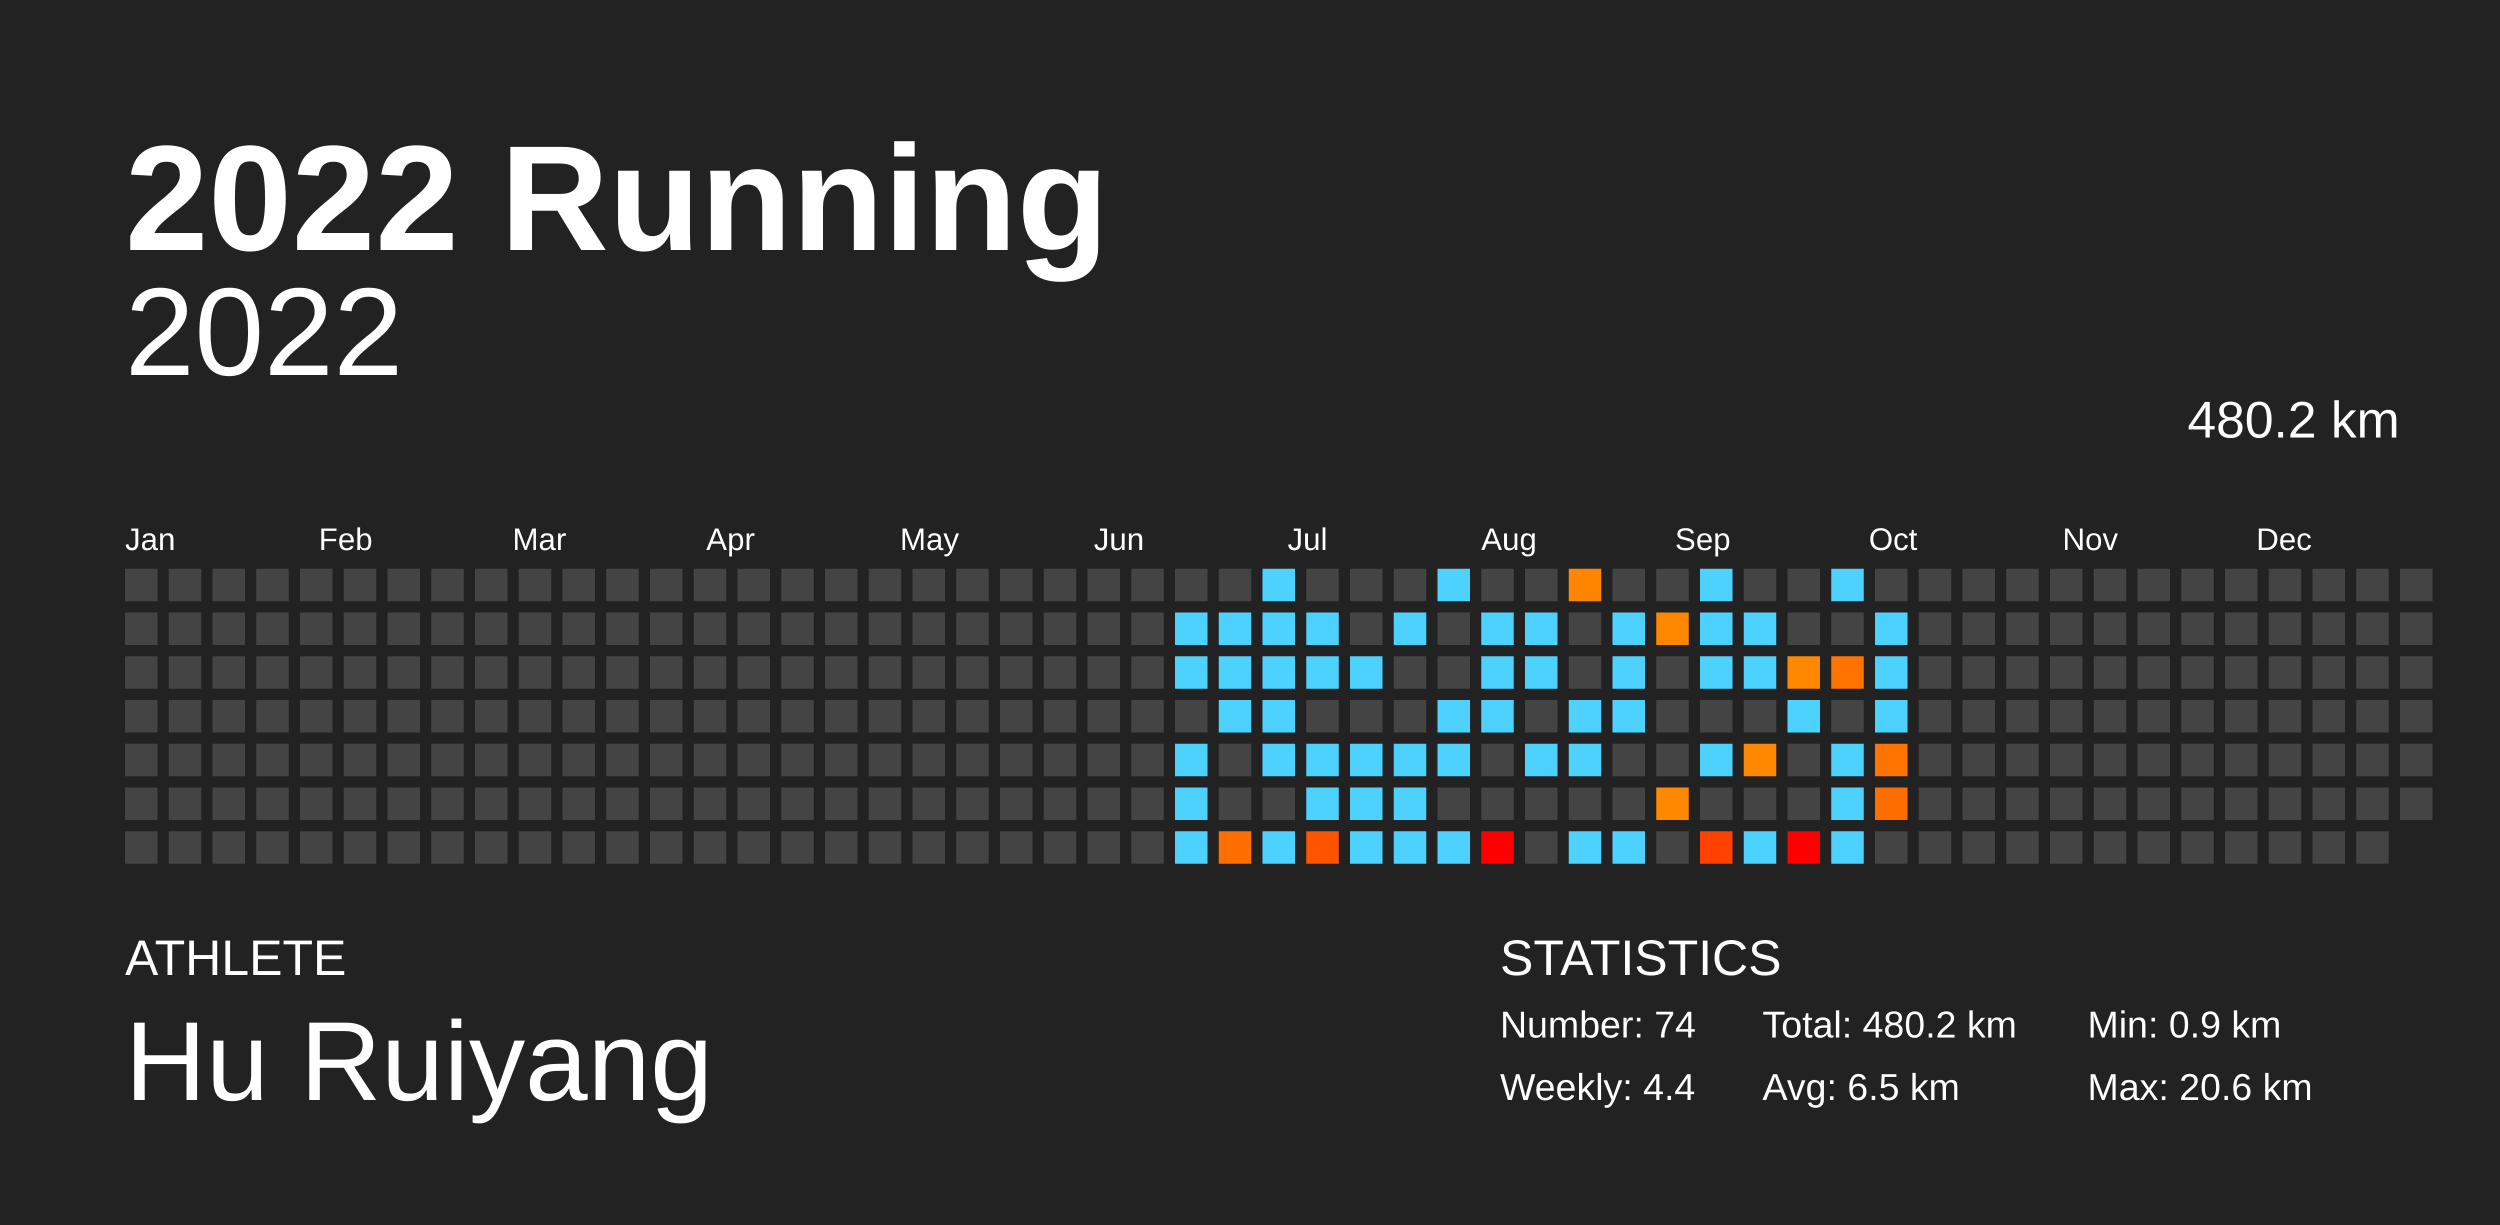
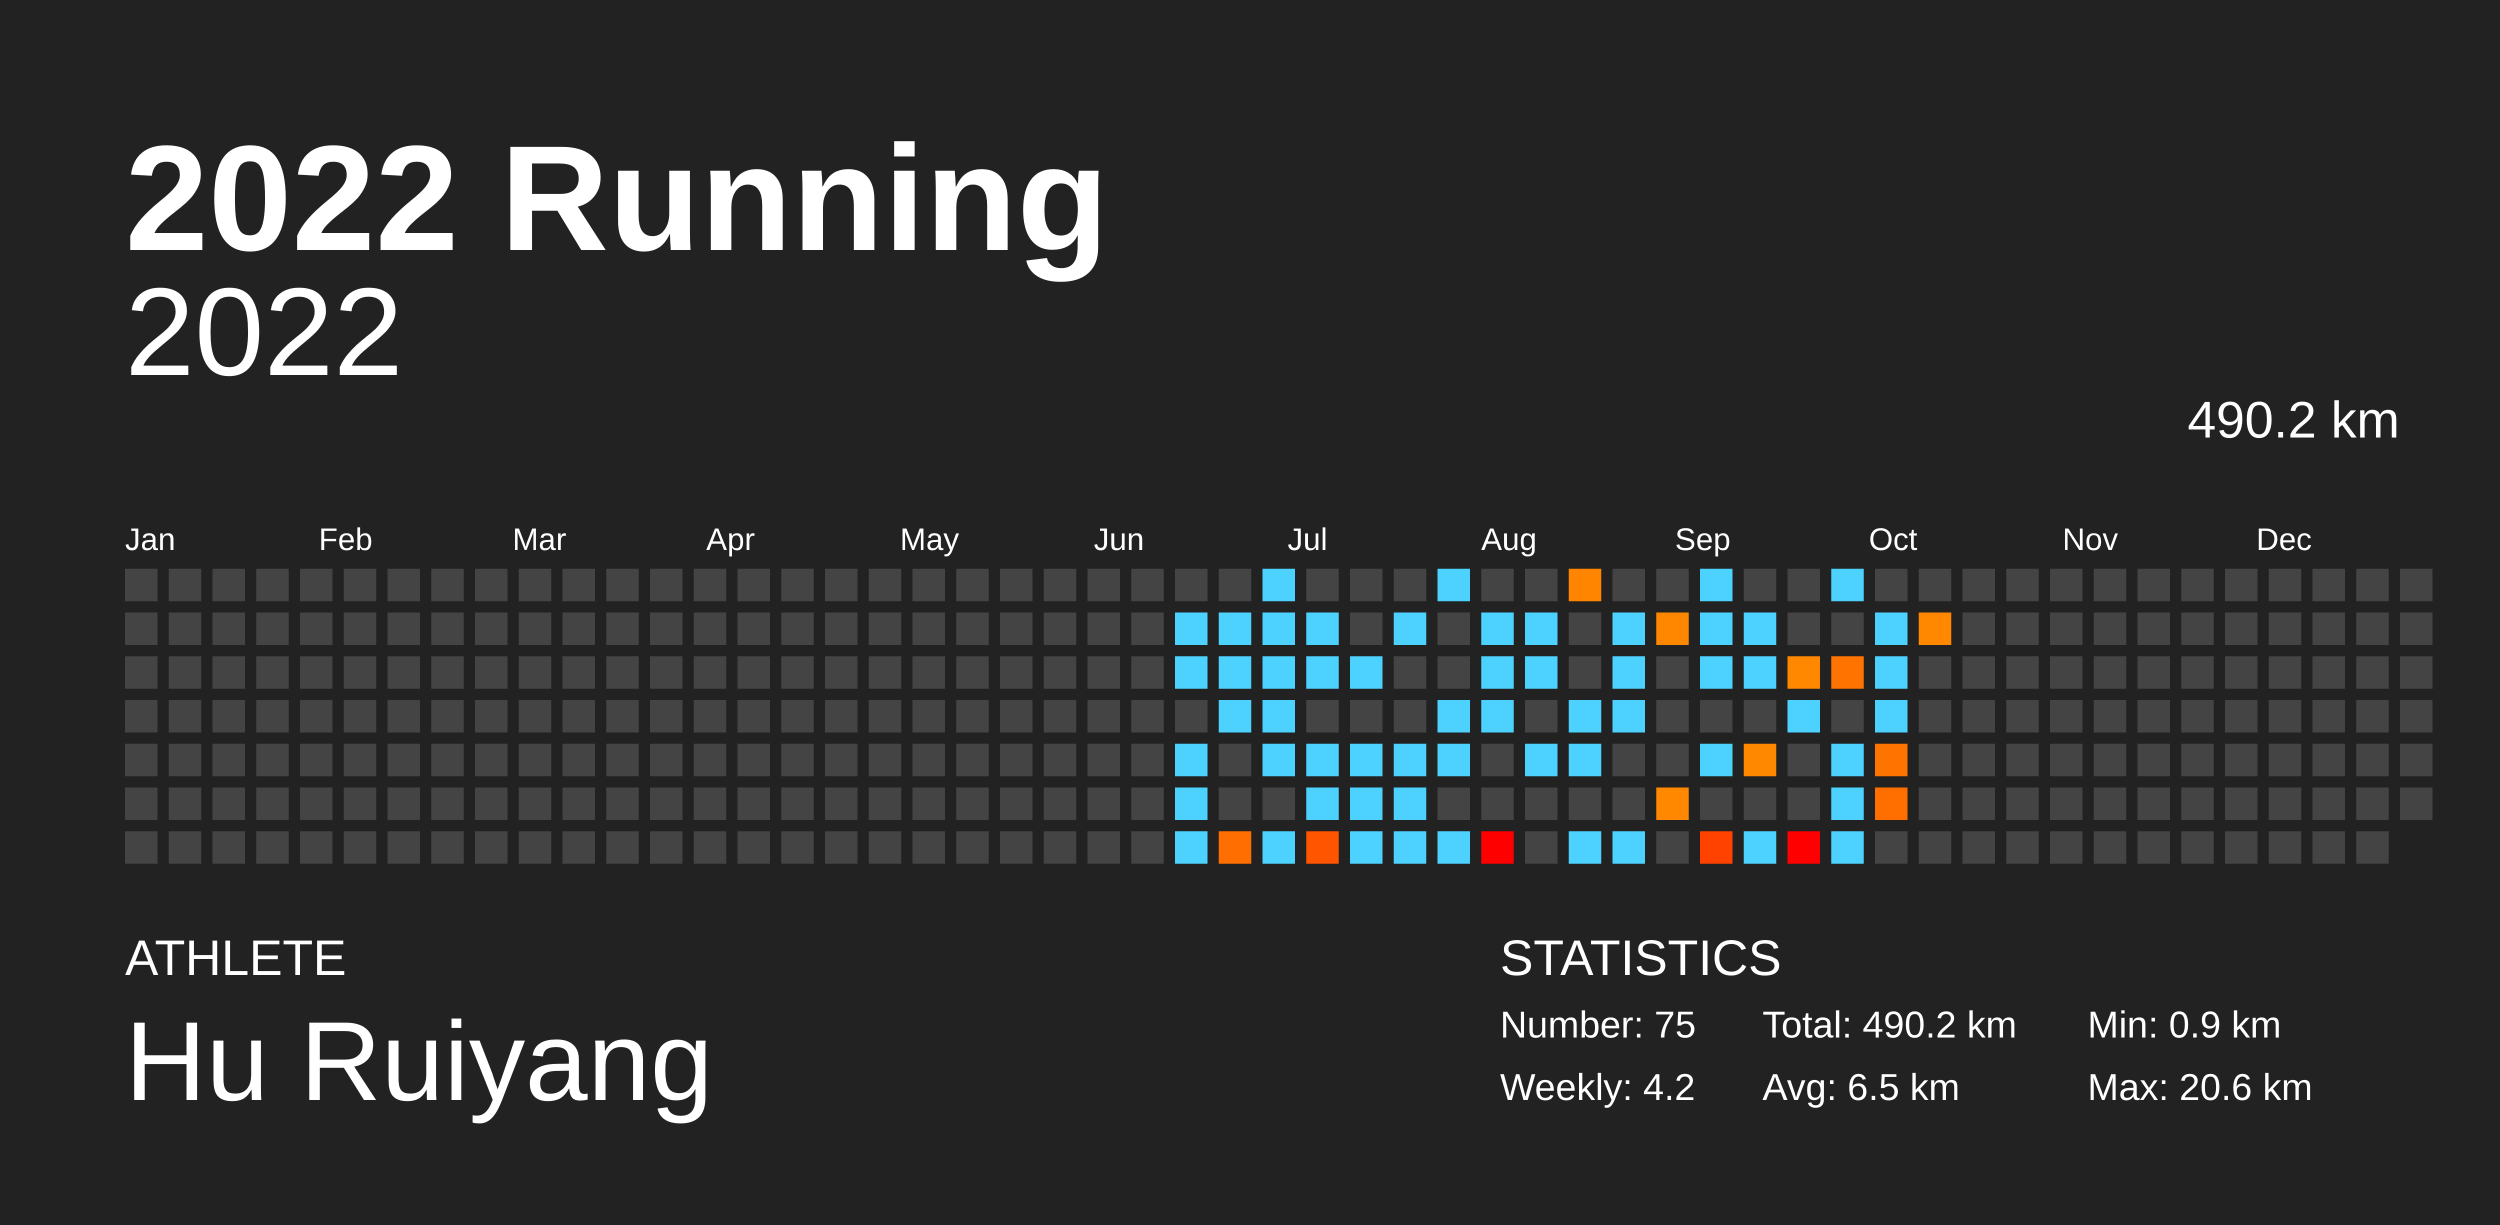
<svg xmlns="http://www.w3.org/2000/svg" baseProfile="full" height="98mm" version="1.1" viewBox="0,0,200,98" width="200mm">
  <defs />
  <rect fill="#222222" height="98" width="200" x="0" y="0" />
  <text fill="#FFFFFF" style="font-size:12px; font-family:Arial; font-weight:bold;" x="10" y="20">2022 Running</text>
  <text fill="#FFFFFF" style="font-size:4px; font-family:Arial" x="10" y="78">ATHLETE</text>
  <text fill="#FFFFFF" style="font-size:9px; font-family:Arial" x="10" y="88">Hu Ruiyang</text>
  <text fill="#FFFFFF" style="font-size:4px; font-family:Arial" x="120" y="78">STATISTICS</text>
-   <text fill="#FFFFFF" style="font-size:3px; font-family:Arial" x="120" y="83">Number: 74</text>
-   <text fill="#FFFFFF" style="font-size:3px; font-family:Arial" x="120" y="88">Weekly: 4.4</text>
-   <text fill="#FFFFFF" style="font-size:3px; font-family:Arial" x="141" y="83">Total: 480.2 km</text>
+   <text fill="#FFFFFF" style="font-size:3px; font-family:Arial" x="120" y="83">Number: 75</text>
+   <text fill="#FFFFFF" style="font-size:3px; font-family:Arial" x="120" y="88">Weekly: 4.2</text>
+   <text fill="#FFFFFF" style="font-size:3px; font-family:Arial" x="141" y="83">Total: 490.2 km</text>
  <text fill="#FFFFFF" style="font-size:3px; font-family:Arial" x="141" y="88">Avg: 6.5 km</text>
  <text fill="#FFFFFF" style="font-size:3px; font-family:Arial" x="167" y="83">Min: 0.9 km</text>
  <text fill="#FFFFFF" style="font-size:3px; font-family:Arial" x="167" y="88">Max: 20.6 km</text>
  <text alignment-baseline="hanging" fill="#FFFFFF" style="font-size:10.0px; font-family:Arial;" x="10" y="30">2022</text>
-   <text alignment-baseline="hanging" fill="#FFFFFF" style="font-size:4.125px; font-family:Arial;" x="175" y="35">480.2 km</text>
+   <text alignment-baseline="hanging" fill="#FFFFFF" style="font-size:4.125px; font-family:Arial;" x="175" y="35">490.2 km</text>
  <text fill="#FFFFFF" style="font-size:2.5px; font-family:Arial" x="10.0" y="44">Jan</text>
  <text fill="#FFFFFF" style="font-size:2.5px; font-family:Arial" x="25.5" y="44">Feb</text>
  <text fill="#FFFFFF" style="font-size:2.5px; font-family:Arial" x="41.0" y="44">Mar</text>
  <text fill="#FFFFFF" style="font-size:2.5px; font-family:Arial" x="56.5" y="44">Apr</text>
  <text fill="#FFFFFF" style="font-size:2.5px; font-family:Arial" x="72.0" y="44">May</text>
  <text fill="#FFFFFF" style="font-size:2.5px; font-family:Arial" x="87.5" y="44">Jun</text>
  <text fill="#FFFFFF" style="font-size:2.5px; font-family:Arial" x="103.0" y="44">Jul</text>
  <text fill="#FFFFFF" style="font-size:2.5px; font-family:Arial" x="118.5" y="44">Aug</text>
  <text fill="#FFFFFF" style="font-size:2.5px; font-family:Arial" x="134.0" y="44">Sep</text>
  <text fill="#FFFFFF" style="font-size:2.5px; font-family:Arial" x="149.5" y="44">Oct</text>
  <text fill="#FFFFFF" style="font-size:2.5px; font-family:Arial" x="165.0" y="44">Nov</text>
  <text fill="#FFFFFF" style="font-size:2.5px; font-family:Arial" x="180.5" y="44">Dec</text>
  <rect fill="#444444" height="2.6" width="2.6" x="10.0" y="45.5" />
  <rect fill="#444444" height="2.6" width="2.6" x="10.0" y="49.0" />
  <rect fill="#444444" height="2.6" width="2.6" x="10.0" y="52.5" />
  <rect fill="#444444" height="2.6" width="2.6" x="10.0" y="56.0" />
  <rect fill="#444444" height="2.6" width="2.6" x="10.0" y="59.5" />
  <rect fill="#444444" height="2.6" width="2.6" x="10.0" y="63.0" />
  <rect fill="#444444" height="2.6" width="2.6" x="10.0" y="66.5" />
  <rect fill="#444444" height="2.6" width="2.6" x="13.5" y="45.5" />
  <rect fill="#444444" height="2.6" width="2.6" x="13.5" y="49.0" />
  <rect fill="#444444" height="2.6" width="2.6" x="13.5" y="52.5" />
  <rect fill="#444444" height="2.6" width="2.6" x="13.5" y="56.0" />
  <rect fill="#444444" height="2.6" width="2.6" x="13.5" y="59.5" />
  <rect fill="#444444" height="2.6" width="2.6" x="13.5" y="63.0" />
  <rect fill="#444444" height="2.6" width="2.6" x="13.5" y="66.5" />
  <rect fill="#444444" height="2.6" width="2.6" x="17.0" y="45.5" />
  <rect fill="#444444" height="2.6" width="2.6" x="17.0" y="49.0" />
  <rect fill="#444444" height="2.6" width="2.6" x="17.0" y="52.5" />
  <rect fill="#444444" height="2.6" width="2.6" x="17.0" y="56.0" />
  <rect fill="#444444" height="2.6" width="2.6" x="17.0" y="59.5" />
  <rect fill="#444444" height="2.6" width="2.6" x="17.0" y="63.0" />
  <rect fill="#444444" height="2.6" width="2.6" x="17.0" y="66.5" />
  <rect fill="#444444" height="2.6" width="2.6" x="20.5" y="45.5" />
  <rect fill="#444444" height="2.6" width="2.6" x="20.5" y="49.0" />
  <rect fill="#444444" height="2.6" width="2.6" x="20.5" y="52.5" />
  <rect fill="#444444" height="2.6" width="2.6" x="20.5" y="56.0" />
  <rect fill="#444444" height="2.6" width="2.6" x="20.5" y="59.5" />
  <rect fill="#444444" height="2.6" width="2.6" x="20.5" y="63.0" />
  <rect fill="#444444" height="2.6" width="2.6" x="20.5" y="66.5" />
  <rect fill="#444444" height="2.6" width="2.6" x="24.0" y="45.5" />
  <rect fill="#444444" height="2.6" width="2.6" x="24.0" y="49.0" />
  <rect fill="#444444" height="2.6" width="2.6" x="24.0" y="52.5" />
  <rect fill="#444444" height="2.6" width="2.6" x="24.0" y="56.0" />
  <rect fill="#444444" height="2.6" width="2.6" x="24.0" y="59.5" />
  <rect fill="#444444" height="2.6" width="2.6" x="24.0" y="63.0" />
  <rect fill="#444444" height="2.6" width="2.6" x="24.0" y="66.5" />
  <rect fill="#444444" height="2.6" width="2.6" x="27.5" y="45.5" />
  <rect fill="#444444" height="2.6" width="2.6" x="27.5" y="49.0" />
  <rect fill="#444444" height="2.6" width="2.6" x="27.5" y="52.5" />
  <rect fill="#444444" height="2.6" width="2.6" x="27.5" y="56.0" />
  <rect fill="#444444" height="2.6" width="2.6" x="27.5" y="59.5" />
  <rect fill="#444444" height="2.6" width="2.6" x="27.5" y="63.0" />
  <rect fill="#444444" height="2.6" width="2.6" x="27.5" y="66.5" />
  <rect fill="#444444" height="2.6" width="2.6" x="31.0" y="45.5" />
  <rect fill="#444444" height="2.6" width="2.6" x="31.0" y="49.0" />
  <rect fill="#444444" height="2.6" width="2.6" x="31.0" y="52.5" />
  <rect fill="#444444" height="2.6" width="2.6" x="31.0" y="56.0" />
  <rect fill="#444444" height="2.6" width="2.6" x="31.0" y="59.5" />
  <rect fill="#444444" height="2.6" width="2.6" x="31.0" y="63.0" />
  <rect fill="#444444" height="2.6" width="2.6" x="31.0" y="66.5" />
  <rect fill="#444444" height="2.6" width="2.6" x="34.5" y="45.5" />
  <rect fill="#444444" height="2.6" width="2.6" x="34.5" y="49.0" />
  <rect fill="#444444" height="2.6" width="2.6" x="34.5" y="52.5" />
  <rect fill="#444444" height="2.6" width="2.6" x="34.5" y="56.0" />
  <rect fill="#444444" height="2.6" width="2.6" x="34.5" y="59.5" />
  <rect fill="#444444" height="2.6" width="2.6" x="34.5" y="63.0" />
  <rect fill="#444444" height="2.6" width="2.6" x="34.5" y="66.5" />
  <rect fill="#444444" height="2.6" width="2.6" x="38.0" y="45.5" />
  <rect fill="#444444" height="2.6" width="2.6" x="38.0" y="49.0" />
  <rect fill="#444444" height="2.6" width="2.6" x="38.0" y="52.5" />
  <rect fill="#444444" height="2.6" width="2.6" x="38.0" y="56.0" />
  <rect fill="#444444" height="2.6" width="2.6" x="38.0" y="59.5" />
  <rect fill="#444444" height="2.6" width="2.6" x="38.0" y="63.0" />
  <rect fill="#444444" height="2.6" width="2.6" x="38.0" y="66.5" />
  <rect fill="#444444" height="2.6" width="2.6" x="41.5" y="45.5" />
  <rect fill="#444444" height="2.6" width="2.6" x="41.5" y="49.0" />
  <rect fill="#444444" height="2.6" width="2.6" x="41.5" y="52.5" />
  <rect fill="#444444" height="2.6" width="2.6" x="41.5" y="56.0" />
  <rect fill="#444444" height="2.6" width="2.6" x="41.5" y="59.5" />
  <rect fill="#444444" height="2.6" width="2.6" x="41.5" y="63.0" />
  <rect fill="#444444" height="2.6" width="2.6" x="41.5" y="66.5" />
  <rect fill="#444444" height="2.6" width="2.6" x="45.0" y="45.5" />
  <rect fill="#444444" height="2.6" width="2.6" x="45.0" y="49.0" />
  <rect fill="#444444" height="2.6" width="2.6" x="45.0" y="52.5" />
  <rect fill="#444444" height="2.6" width="2.6" x="45.0" y="56.0" />
  <rect fill="#444444" height="2.6" width="2.6" x="45.0" y="59.5" />
  <rect fill="#444444" height="2.6" width="2.6" x="45.0" y="63.0" />
  <rect fill="#444444" height="2.6" width="2.6" x="45.0" y="66.5" />
  <rect fill="#444444" height="2.6" width="2.6" x="48.5" y="45.5" />
  <rect fill="#444444" height="2.6" width="2.6" x="48.5" y="49.0" />
  <rect fill="#444444" height="2.6" width="2.6" x="48.5" y="52.5" />
  <rect fill="#444444" height="2.6" width="2.6" x="48.5" y="56.0" />
  <rect fill="#444444" height="2.6" width="2.6" x="48.5" y="59.5" />
  <rect fill="#444444" height="2.6" width="2.6" x="48.5" y="63.0" />
  <rect fill="#444444" height="2.6" width="2.6" x="48.5" y="66.5" />
  <rect fill="#444444" height="2.6" width="2.6" x="52.0" y="45.5" />
  <rect fill="#444444" height="2.6" width="2.6" x="52.0" y="49.0" />
  <rect fill="#444444" height="2.6" width="2.6" x="52.0" y="52.5" />
  <rect fill="#444444" height="2.6" width="2.6" x="52.0" y="56.0" />
  <rect fill="#444444" height="2.6" width="2.6" x="52.0" y="59.5" />
  <rect fill="#444444" height="2.6" width="2.6" x="52.0" y="63.0" />
  <rect fill="#444444" height="2.6" width="2.6" x="52.0" y="66.5" />
  <rect fill="#444444" height="2.6" width="2.6" x="55.5" y="45.5" />
  <rect fill="#444444" height="2.6" width="2.6" x="55.5" y="49.0" />
  <rect fill="#444444" height="2.6" width="2.6" x="55.5" y="52.5" />
  <rect fill="#444444" height="2.6" width="2.6" x="55.5" y="56.0" />
  <rect fill="#444444" height="2.6" width="2.6" x="55.5" y="59.5" />
  <rect fill="#444444" height="2.6" width="2.6" x="55.5" y="63.0" />
  <rect fill="#444444" height="2.6" width="2.6" x="55.5" y="66.5" />
  <rect fill="#444444" height="2.6" width="2.6" x="59.0" y="45.5" />
  <rect fill="#444444" height="2.6" width="2.6" x="59.0" y="49.0" />
  <rect fill="#444444" height="2.6" width="2.6" x="59.0" y="52.5" />
  <rect fill="#444444" height="2.6" width="2.6" x="59.0" y="56.0" />
  <rect fill="#444444" height="2.6" width="2.6" x="59.0" y="59.5" />
  <rect fill="#444444" height="2.6" width="2.6" x="59.0" y="63.0" />
  <rect fill="#444444" height="2.6" width="2.6" x="59.0" y="66.5" />
  <rect fill="#444444" height="2.6" width="2.6" x="62.5" y="45.5" />
  <rect fill="#444444" height="2.6" width="2.6" x="62.5" y="49.0" />
  <rect fill="#444444" height="2.6" width="2.6" x="62.5" y="52.5" />
  <rect fill="#444444" height="2.6" width="2.6" x="62.5" y="56.0" />
  <rect fill="#444444" height="2.6" width="2.6" x="62.5" y="59.5" />
  <rect fill="#444444" height="2.6" width="2.6" x="62.5" y="63.0" />
  <rect fill="#444444" height="2.6" width="2.6" x="62.5" y="66.5" />
  <rect fill="#444444" height="2.6" width="2.6" x="66.0" y="45.5" />
  <rect fill="#444444" height="2.6" width="2.6" x="66.0" y="49.0" />
  <rect fill="#444444" height="2.6" width="2.6" x="66.0" y="52.5" />
  <rect fill="#444444" height="2.6" width="2.6" x="66.0" y="56.0" />
  <rect fill="#444444" height="2.6" width="2.6" x="66.0" y="59.5" />
  <rect fill="#444444" height="2.6" width="2.6" x="66.0" y="63.0" />
  <rect fill="#444444" height="2.6" width="2.6" x="66.0" y="66.5" />
  <rect fill="#444444" height="2.6" width="2.6" x="69.5" y="45.5" />
  <rect fill="#444444" height="2.6" width="2.6" x="69.5" y="49.0" />
  <rect fill="#444444" height="2.6" width="2.6" x="69.5" y="52.5" />
  <rect fill="#444444" height="2.6" width="2.6" x="69.5" y="56.0" />
  <rect fill="#444444" height="2.6" width="2.6" x="69.5" y="59.5" />
  <rect fill="#444444" height="2.6" width="2.6" x="69.5" y="63.0" />
  <rect fill="#444444" height="2.6" width="2.6" x="69.5" y="66.5" />
  <rect fill="#444444" height="2.6" width="2.6" x="73.0" y="45.5" />
  <rect fill="#444444" height="2.6" width="2.6" x="73.0" y="49.0" />
  <rect fill="#444444" height="2.6" width="2.6" x="73.0" y="52.5" />
  <rect fill="#444444" height="2.6" width="2.6" x="73.0" y="56.0" />
  <rect fill="#444444" height="2.6" width="2.6" x="73.0" y="59.5" />
  <rect fill="#444444" height="2.6" width="2.6" x="73.0" y="63.0" />
  <rect fill="#444444" height="2.6" width="2.6" x="73.0" y="66.5" />
  <rect fill="#444444" height="2.6" width="2.6" x="76.5" y="45.5" />
  <rect fill="#444444" height="2.6" width="2.6" x="76.5" y="49.0" />
  <rect fill="#444444" height="2.6" width="2.6" x="76.5" y="52.5" />
  <rect fill="#444444" height="2.6" width="2.6" x="76.5" y="56.0" />
  <rect fill="#444444" height="2.6" width="2.6" x="76.5" y="59.5" />
  <rect fill="#444444" height="2.6" width="2.6" x="76.5" y="63.0" />
  <rect fill="#444444" height="2.6" width="2.6" x="76.5" y="66.5" />
  <rect fill="#444444" height="2.6" width="2.6" x="80.0" y="45.5" />
  <rect fill="#444444" height="2.6" width="2.6" x="80.0" y="49.0" />
  <rect fill="#444444" height="2.6" width="2.6" x="80.0" y="52.5" />
  <rect fill="#444444" height="2.6" width="2.6" x="80.0" y="56.0" />
  <rect fill="#444444" height="2.6" width="2.6" x="80.0" y="59.5" />
  <rect fill="#444444" height="2.6" width="2.6" x="80.0" y="63.0" />
  <rect fill="#444444" height="2.6" width="2.6" x="80.0" y="66.5" />
  <rect fill="#444444" height="2.6" width="2.6" x="83.5" y="45.5" />
  <rect fill="#444444" height="2.6" width="2.6" x="83.5" y="49.0" />
  <rect fill="#444444" height="2.6" width="2.6" x="83.5" y="52.5" />
  <rect fill="#444444" height="2.6" width="2.6" x="83.5" y="56.0" />
  <rect fill="#444444" height="2.6" width="2.6" x="83.5" y="59.5" />
  <rect fill="#444444" height="2.6" width="2.6" x="83.5" y="63.0" />
  <rect fill="#444444" height="2.6" width="2.6" x="83.5" y="66.5" />
  <rect fill="#444444" height="2.6" width="2.6" x="87.0" y="45.5" />
  <rect fill="#444444" height="2.6" width="2.6" x="87.0" y="49.0" />
  <rect fill="#444444" height="2.6" width="2.6" x="87.0" y="52.5" />
  <rect fill="#444444" height="2.6" width="2.6" x="87.0" y="56.0" />
  <rect fill="#444444" height="2.6" width="2.6" x="87.0" y="59.5" />
  <rect fill="#444444" height="2.6" width="2.6" x="87.0" y="63.0" />
  <rect fill="#444444" height="2.6" width="2.6" x="87.0" y="66.5" />
  <rect fill="#444444" height="2.6" width="2.6" x="90.5" y="45.5" />
  <rect fill="#444444" height="2.6" width="2.6" x="90.5" y="49.0" />
  <rect fill="#444444" height="2.6" width="2.6" x="90.5" y="52.5" />
  <rect fill="#444444" height="2.6" width="2.6" x="90.5" y="56.0" />
  <rect fill="#444444" height="2.6" width="2.6" x="90.5" y="59.5" />
  <rect fill="#444444" height="2.6" width="2.6" x="90.5" y="63.0" />
  <rect fill="#444444" height="2.6" width="2.6" x="90.5" y="66.5" />
  <rect fill="#444444" height="2.6" width="2.6" x="94.0" y="45.5" />
  <rect fill="#4dd2ff" height="2.6" width="2.6" x="94.0" y="49.0" />
  <rect fill="#4dd2ff" height="2.6" width="2.6" x="94.0" y="52.5" />
  <rect fill="#444444" height="2.6" width="2.6" x="94.0" y="56.0" />
  <rect fill="#4dd2ff" height="2.6" width="2.6" x="94.0" y="59.5" />
  <rect fill="#4dd2ff" height="2.6" width="2.6" x="94.0" y="63.0" />
  <rect fill="#4dd2ff" height="2.6" width="2.6" x="94.0" y="66.5" />
  <rect fill="#444444" height="2.6" width="2.6" x="97.5" y="45.5" />
  <rect fill="#4dd2ff" height="2.6" width="2.6" x="97.5" y="49.0" />
  <rect fill="#4dd2ff" height="2.6" width="2.6" x="97.5" y="52.5" />
  <rect fill="#4dd2ff" height="2.6" width="2.6" x="97.5" y="56.0" />
  <rect fill="#444444" height="2.6" width="2.6" x="97.5" y="59.5" />
  <rect fill="#444444" height="2.6" width="2.6" x="97.5" y="63.0" />
  <rect fill="#ff6e00" height="2.6" width="2.6" x="97.5" y="66.5" />
  <rect fill="#4dd2ff" height="2.6" width="2.6" x="101.0" y="45.5" />
  <rect fill="#4dd2ff" height="2.6" width="2.6" x="101.0" y="49.0" />
  <rect fill="#4dd2ff" height="2.6" width="2.6" x="101.0" y="52.5" />
  <rect fill="#4dd2ff" height="2.6" width="2.6" x="101.0" y="56.0" />
  <rect fill="#4dd2ff" height="2.6" width="2.6" x="101.0" y="59.5" />
  <rect fill="#444444" height="2.6" width="2.6" x="101.0" y="63.0" />
  <rect fill="#4dd2ff" height="2.6" width="2.6" x="101.0" y="66.5" />
  <rect fill="#444444" height="2.6" width="2.6" x="104.5" y="45.5" />
  <rect fill="#4dd2ff" height="2.6" width="2.6" x="104.5" y="49.0" />
  <rect fill="#4dd2ff" height="2.6" width="2.6" x="104.5" y="52.5" />
  <rect fill="#444444" height="2.6" width="2.6" x="104.5" y="56.0" />
  <rect fill="#4dd2ff" height="2.6" width="2.6" x="104.5" y="59.5" />
  <rect fill="#4dd2ff" height="2.6" width="2.6" x="104.5" y="63.0" />
  <rect fill="#ff5400" height="2.6" width="2.6" x="104.5" y="66.5" />
  <rect fill="#444444" height="2.6" width="2.6" x="108.0" y="45.5" />
  <rect fill="#444444" height="2.6" width="2.6" x="108.0" y="49.0" />
  <rect fill="#4dd2ff" height="2.6" width="2.6" x="108.0" y="52.5" />
  <rect fill="#444444" height="2.6" width="2.6" x="108.0" y="56.0" />
  <rect fill="#4dd2ff" height="2.6" width="2.6" x="108.0" y="59.5" />
  <rect fill="#4dd2ff" height="2.6" width="2.6" x="108.0" y="63.0" />
  <rect fill="#4dd2ff" height="2.6" width="2.6" x="108.0" y="66.5" />
  <rect fill="#444444" height="2.6" width="2.6" x="111.5" y="45.5" />
  <rect fill="#4dd2ff" height="2.6" width="2.6" x="111.5" y="49.0" />
  <rect fill="#444444" height="2.6" width="2.6" x="111.5" y="52.5" />
  <rect fill="#444444" height="2.6" width="2.6" x="111.5" y="56.0" />
  <rect fill="#4dd2ff" height="2.6" width="2.6" x="111.5" y="59.5" />
  <rect fill="#4dd2ff" height="2.6" width="2.6" x="111.5" y="63.0" />
  <rect fill="#4dd2ff" height="2.6" width="2.6" x="111.5" y="66.5" />
  <rect fill="#4dd2ff" height="2.6" width="2.6" x="115.0" y="45.5" />
  <rect fill="#444444" height="2.6" width="2.6" x="115.0" y="49.0" />
  <rect fill="#444444" height="2.6" width="2.6" x="115.0" y="52.5" />
  <rect fill="#4dd2ff" height="2.6" width="2.6" x="115.0" y="56.0" />
  <rect fill="#4dd2ff" height="2.6" width="2.6" x="115.0" y="59.5" />
  <rect fill="#444444" height="2.6" width="2.6" x="115.0" y="63.0" />
  <rect fill="#4dd2ff" height="2.6" width="2.6" x="115.0" y="66.5" />
  <rect fill="#444444" height="2.6" width="2.6" x="118.5" y="45.5" />
  <rect fill="#4dd2ff" height="2.6" width="2.6" x="118.5" y="49.0" />
  <rect fill="#4dd2ff" height="2.6" width="2.6" x="118.5" y="52.5" />
  <rect fill="#4dd2ff" height="2.6" width="2.6" x="118.5" y="56.0" />
  <rect fill="#444444" height="2.6" width="2.6" x="118.5" y="59.5" />
  <rect fill="#444444" height="2.6" width="2.6" x="118.5" y="63.0" />
  <rect fill="red" height="2.6" width="2.6" x="118.5" y="66.5" />
  <rect fill="#444444" height="2.6" width="2.6" x="122.0" y="45.5" />
  <rect fill="#4dd2ff" height="2.6" width="2.6" x="122.0" y="49.0" />
  <rect fill="#4dd2ff" height="2.6" width="2.6" x="122.0" y="52.5" />
  <rect fill="#444444" height="2.6" width="2.6" x="122.0" y="56.0" />
  <rect fill="#4dd2ff" height="2.6" width="2.6" x="122.0" y="59.5" />
  <rect fill="#444444" height="2.6" width="2.6" x="122.0" y="63.0" />
  <rect fill="#444444" height="2.6" width="2.6" x="122.0" y="66.5" />
  <rect fill="#ff8400" height="2.6" width="2.6" x="125.5" y="45.5" />
  <rect fill="#444444" height="2.6" width="2.6" x="125.5" y="49.0" />
  <rect fill="#444444" height="2.6" width="2.6" x="125.5" y="52.5" />
  <rect fill="#4dd2ff" height="2.6" width="2.6" x="125.5" y="56.0" />
  <rect fill="#4dd2ff" height="2.6" width="2.6" x="125.5" y="59.5" />
  <rect fill="#444444" height="2.6" width="2.6" x="125.5" y="63.0" />
  <rect fill="#4dd2ff" height="2.6" width="2.6" x="125.5" y="66.5" />
  <rect fill="#444444" height="2.6" width="2.6" x="129.0" y="45.5" />
  <rect fill="#4dd2ff" height="2.6" width="2.6" x="129.0" y="49.0" />
  <rect fill="#4dd2ff" height="2.6" width="2.6" x="129.0" y="52.5" />
  <rect fill="#4dd2ff" height="2.6" width="2.6" x="129.0" y="56.0" />
  <rect fill="#444444" height="2.6" width="2.6" x="129.0" y="59.5" />
  <rect fill="#444444" height="2.6" width="2.6" x="129.0" y="63.0" />
  <rect fill="#4dd2ff" height="2.6" width="2.6" x="129.0" y="66.5" />
  <rect fill="#444444" height="2.6" width="2.6" x="132.5" y="45.5" />
  <rect fill="#ff8700" height="2.6" width="2.6" x="132.5" y="49.0" />
  <rect fill="#444444" height="2.6" width="2.6" x="132.5" y="52.5" />
  <rect fill="#444444" height="2.6" width="2.6" x="132.5" y="56.0" />
  <rect fill="#444444" height="2.6" width="2.6" x="132.5" y="59.5" />
  <rect fill="#ff8800" height="2.6" width="2.6" x="132.5" y="63.0" />
  <rect fill="#444444" height="2.6" width="2.6" x="132.5" y="66.5" />
  <rect fill="#4dd2ff" height="2.6" width="2.6" x="136.0" y="45.5" />
  <rect fill="#4dd2ff" height="2.6" width="2.6" x="136.0" y="49.0" />
  <rect fill="#4dd2ff" height="2.6" width="2.6" x="136.0" y="52.5" />
  <rect fill="#444444" height="2.6" width="2.6" x="136.0" y="56.0" />
  <rect fill="#4dd2ff" height="2.6" width="2.6" x="136.0" y="59.5" />
  <rect fill="#444444" height="2.6" width="2.6" x="136.0" y="63.0" />
  <rect fill="#ff4200" height="2.6" width="2.6" x="136.0" y="66.5" />
  <rect fill="#444444" height="2.6" width="2.6" x="139.5" y="45.5" />
  <rect fill="#4dd2ff" height="2.6" width="2.6" x="139.5" y="49.0" />
  <rect fill="#4dd2ff" height="2.6" width="2.6" x="139.5" y="52.5" />
  <rect fill="#444444" height="2.6" width="2.6" x="139.5" y="56.0" />
  <rect fill="#ff8800" height="2.6" width="2.6" x="139.5" y="59.5" />
  <rect fill="#444444" height="2.6" width="2.6" x="139.5" y="63.0" />
  <rect fill="#4dd2ff" height="2.6" width="2.6" x="139.5" y="66.5" />
  <rect fill="#444444" height="2.6" width="2.6" x="143.0" y="45.5" />
  <rect fill="#444444" height="2.6" width="2.6" x="143.0" y="49.0" />
  <rect fill="#ff8800" height="2.6" width="2.6" x="143.0" y="52.5" />
  <rect fill="#4dd2ff" height="2.6" width="2.6" x="143.0" y="56.0" />
  <rect fill="#444444" height="2.6" width="2.6" x="143.0" y="59.5" />
  <rect fill="#444444" height="2.6" width="2.6" x="143.0" y="63.0" />
  <rect fill="red" height="2.6" width="2.6" x="143.0" y="66.5" />
  <rect fill="#4dd2ff" height="2.6" width="2.6" x="146.5" y="45.5" />
  <rect fill="#444444" height="2.6" width="2.6" x="146.5" y="49.0" />
  <rect fill="#ff7400" height="2.6" width="2.6" x="146.5" y="52.5" />
  <rect fill="#444444" height="2.6" width="2.6" x="146.5" y="56.0" />
  <rect fill="#4dd2ff" height="2.6" width="2.6" x="146.5" y="59.5" />
  <rect fill="#4dd2ff" height="2.6" width="2.6" x="146.5" y="63.0" />
  <rect fill="#4dd2ff" height="2.6" width="2.6" x="146.5" y="66.5" />
  <rect fill="#444444" height="2.6" width="2.6" x="150.0" y="45.5" />
  <rect fill="#4dd2ff" height="2.6" width="2.6" x="150.0" y="49.0" />
  <rect fill="#4dd2ff" height="2.6" width="2.6" x="150.0" y="52.5" />
  <rect fill="#4dd2ff" height="2.6" width="2.6" x="150.0" y="56.0" />
  <rect fill="#ff7400" height="2.6" width="2.6" x="150.0" y="59.5" />
  <rect fill="#ff6f00" height="2.6" width="2.6" x="150.0" y="63.0" />
  <rect fill="#444444" height="2.6" width="2.6" x="150.0" y="66.5" />
  <rect fill="#444444" height="2.6" width="2.6" x="153.5" y="45.5" />
-   <rect fill="#444444" height="2.6" width="2.6" x="153.5" y="49.0" />
+   <rect fill="#ff8800" height="2.6" width="2.6" x="153.5" y="49.0" />
  <rect fill="#444444" height="2.6" width="2.6" x="153.5" y="52.5" />
  <rect fill="#444444" height="2.6" width="2.6" x="153.5" y="56.0" />
  <rect fill="#444444" height="2.6" width="2.6" x="153.5" y="59.5" />
  <rect fill="#444444" height="2.6" width="2.6" x="153.5" y="63.0" />
  <rect fill="#444444" height="2.6" width="2.6" x="153.5" y="66.5" />
  <rect fill="#444444" height="2.6" width="2.6" x="157.0" y="45.5" />
  <rect fill="#444444" height="2.6" width="2.6" x="157.0" y="49.0" />
  <rect fill="#444444" height="2.6" width="2.6" x="157.0" y="52.5" />
  <rect fill="#444444" height="2.6" width="2.6" x="157.0" y="56.0" />
  <rect fill="#444444" height="2.6" width="2.6" x="157.0" y="59.5" />
  <rect fill="#444444" height="2.6" width="2.6" x="157.0" y="63.0" />
  <rect fill="#444444" height="2.6" width="2.6" x="157.0" y="66.5" />
  <rect fill="#444444" height="2.6" width="2.6" x="160.5" y="45.5" />
  <rect fill="#444444" height="2.6" width="2.6" x="160.5" y="49.0" />
  <rect fill="#444444" height="2.6" width="2.6" x="160.5" y="52.5" />
  <rect fill="#444444" height="2.6" width="2.6" x="160.5" y="56.0" />
  <rect fill="#444444" height="2.6" width="2.6" x="160.5" y="59.5" />
  <rect fill="#444444" height="2.6" width="2.6" x="160.5" y="63.0" />
  <rect fill="#444444" height="2.6" width="2.6" x="160.5" y="66.5" />
  <rect fill="#444444" height="2.6" width="2.6" x="164.0" y="45.5" />
  <rect fill="#444444" height="2.6" width="2.6" x="164.0" y="49.0" />
  <rect fill="#444444" height="2.6" width="2.6" x="164.0" y="52.5" />
  <rect fill="#444444" height="2.6" width="2.6" x="164.0" y="56.0" />
  <rect fill="#444444" height="2.6" width="2.6" x="164.0" y="59.5" />
  <rect fill="#444444" height="2.6" width="2.6" x="164.0" y="63.0" />
  <rect fill="#444444" height="2.6" width="2.6" x="164.0" y="66.5" />
  <rect fill="#444444" height="2.6" width="2.6" x="167.5" y="45.5" />
  <rect fill="#444444" height="2.6" width="2.6" x="167.5" y="49.0" />
  <rect fill="#444444" height="2.6" width="2.6" x="167.5" y="52.5" />
  <rect fill="#444444" height="2.6" width="2.6" x="167.5" y="56.0" />
  <rect fill="#444444" height="2.6" width="2.6" x="167.5" y="59.5" />
  <rect fill="#444444" height="2.6" width="2.6" x="167.5" y="63.0" />
  <rect fill="#444444" height="2.6" width="2.6" x="167.5" y="66.5" />
  <rect fill="#444444" height="2.6" width="2.6" x="171.0" y="45.5" />
  <rect fill="#444444" height="2.6" width="2.6" x="171.0" y="49.0" />
  <rect fill="#444444" height="2.6" width="2.6" x="171.0" y="52.5" />
  <rect fill="#444444" height="2.6" width="2.6" x="171.0" y="56.0" />
  <rect fill="#444444" height="2.6" width="2.6" x="171.0" y="59.5" />
  <rect fill="#444444" height="2.6" width="2.6" x="171.0" y="63.0" />
  <rect fill="#444444" height="2.6" width="2.6" x="171.0" y="66.5" />
  <rect fill="#444444" height="2.6" width="2.6" x="174.5" y="45.5" />
  <rect fill="#444444" height="2.6" width="2.6" x="174.5" y="49.0" />
  <rect fill="#444444" height="2.6" width="2.6" x="174.5" y="52.5" />
  <rect fill="#444444" height="2.6" width="2.6" x="174.5" y="56.0" />
  <rect fill="#444444" height="2.6" width="2.6" x="174.5" y="59.5" />
  <rect fill="#444444" height="2.6" width="2.6" x="174.5" y="63.0" />
  <rect fill="#444444" height="2.6" width="2.6" x="174.5" y="66.5" />
  <rect fill="#444444" height="2.6" width="2.6" x="178.0" y="45.5" />
  <rect fill="#444444" height="2.6" width="2.6" x="178.0" y="49.0" />
  <rect fill="#444444" height="2.6" width="2.6" x="178.0" y="52.5" />
  <rect fill="#444444" height="2.6" width="2.6" x="178.0" y="56.0" />
  <rect fill="#444444" height="2.6" width="2.6" x="178.0" y="59.5" />
  <rect fill="#444444" height="2.6" width="2.6" x="178.0" y="63.0" />
  <rect fill="#444444" height="2.6" width="2.6" x="178.0" y="66.5" />
  <rect fill="#444444" height="2.6" width="2.6" x="181.5" y="45.5" />
  <rect fill="#444444" height="2.6" width="2.6" x="181.5" y="49.0" />
  <rect fill="#444444" height="2.6" width="2.6" x="181.5" y="52.5" />
  <rect fill="#444444" height="2.6" width="2.6" x="181.5" y="56.0" />
  <rect fill="#444444" height="2.6" width="2.6" x="181.5" y="59.5" />
  <rect fill="#444444" height="2.6" width="2.6" x="181.5" y="63.0" />
  <rect fill="#444444" height="2.6" width="2.6" x="181.5" y="66.5" />
  <rect fill="#444444" height="2.6" width="2.6" x="185.0" y="45.5" />
  <rect fill="#444444" height="2.6" width="2.6" x="185.0" y="49.0" />
  <rect fill="#444444" height="2.6" width="2.6" x="185.0" y="52.5" />
  <rect fill="#444444" height="2.6" width="2.6" x="185.0" y="56.0" />
  <rect fill="#444444" height="2.6" width="2.6" x="185.0" y="59.5" />
  <rect fill="#444444" height="2.6" width="2.6" x="185.0" y="63.0" />
  <rect fill="#444444" height="2.6" width="2.6" x="185.0" y="66.5" />
  <rect fill="#444444" height="2.6" width="2.6" x="188.5" y="45.5" />
  <rect fill="#444444" height="2.6" width="2.6" x="188.5" y="49.0" />
  <rect fill="#444444" height="2.6" width="2.6" x="188.5" y="52.5" />
  <rect fill="#444444" height="2.6" width="2.6" x="188.5" y="56.0" />
  <rect fill="#444444" height="2.6" width="2.6" x="188.5" y="59.5" />
  <rect fill="#444444" height="2.6" width="2.6" x="188.5" y="63.0" />
  <rect fill="#444444" height="2.6" width="2.6" x="188.5" y="66.5" />
  <rect fill="#444444" height="2.6" width="2.6" x="192.0" y="45.5" />
  <rect fill="#444444" height="2.6" width="2.6" x="192.0" y="49.0" />
  <rect fill="#444444" height="2.6" width="2.6" x="192.0" y="52.5" />
  <rect fill="#444444" height="2.6" width="2.6" x="192.0" y="56.0" />
  <rect fill="#444444" height="2.6" width="2.6" x="192.0" y="59.5" />
  <rect fill="#444444" height="2.6" width="2.6" x="192.0" y="63.0" />
</svg>
